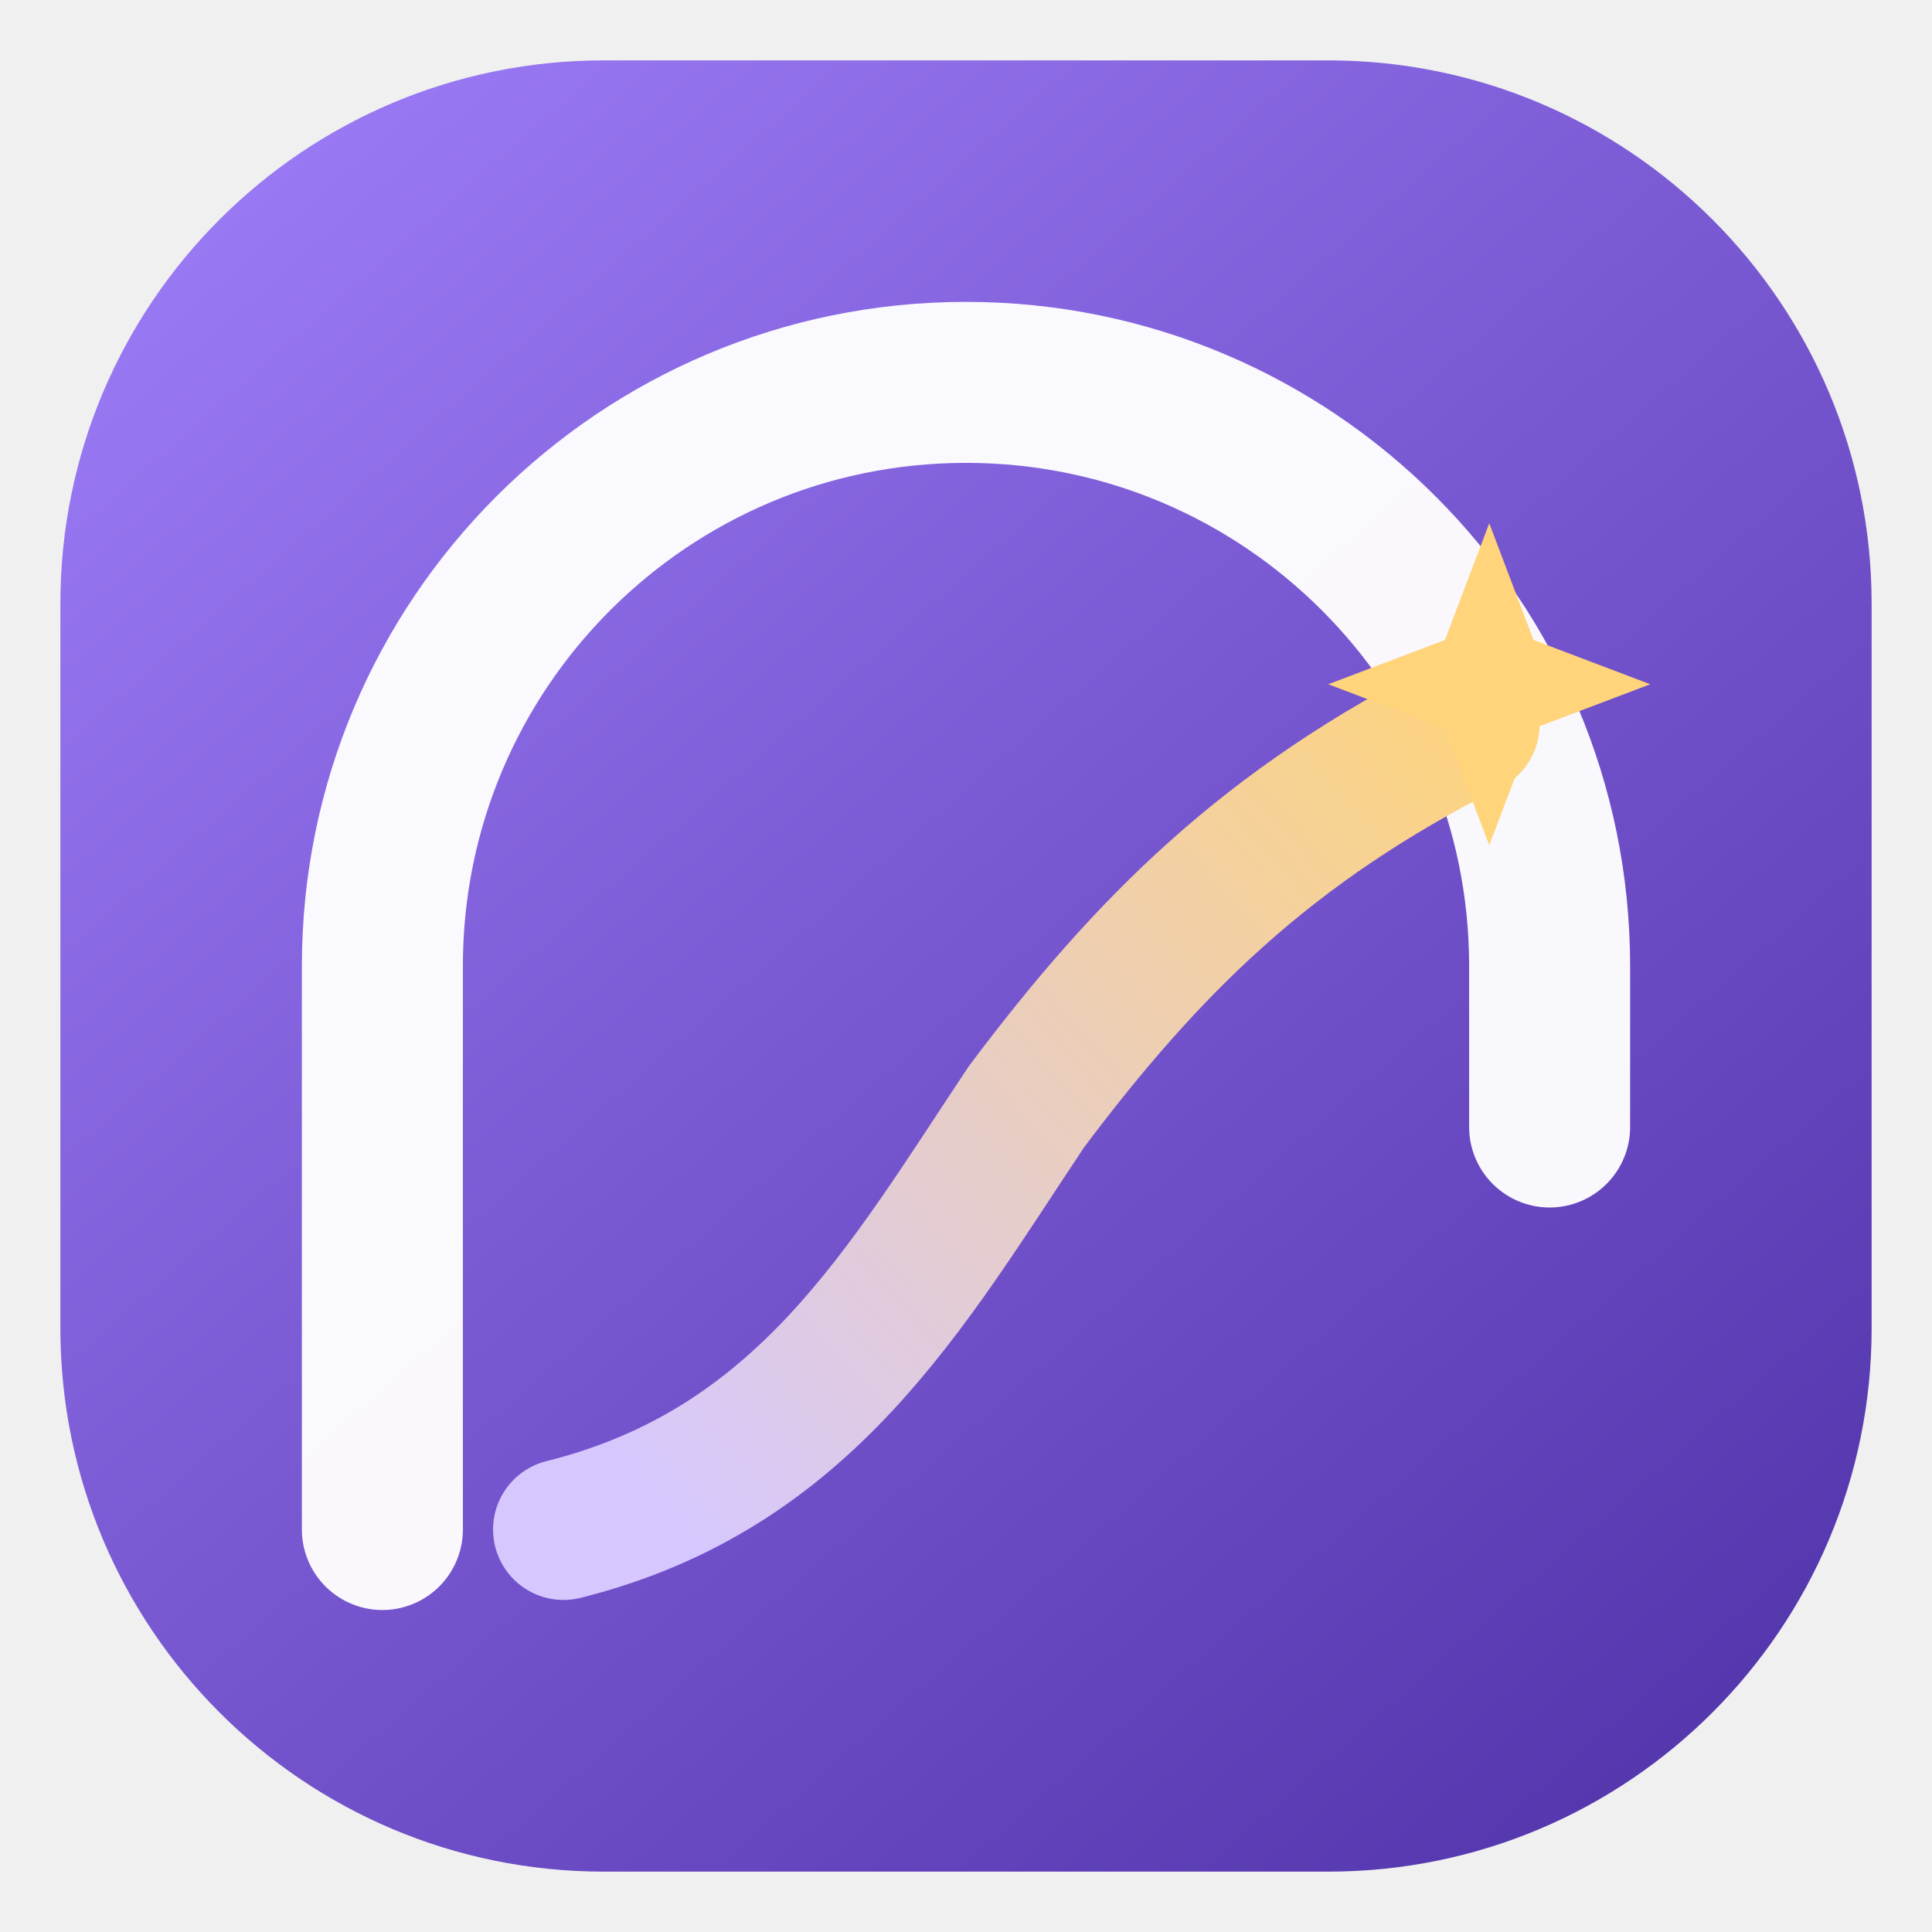
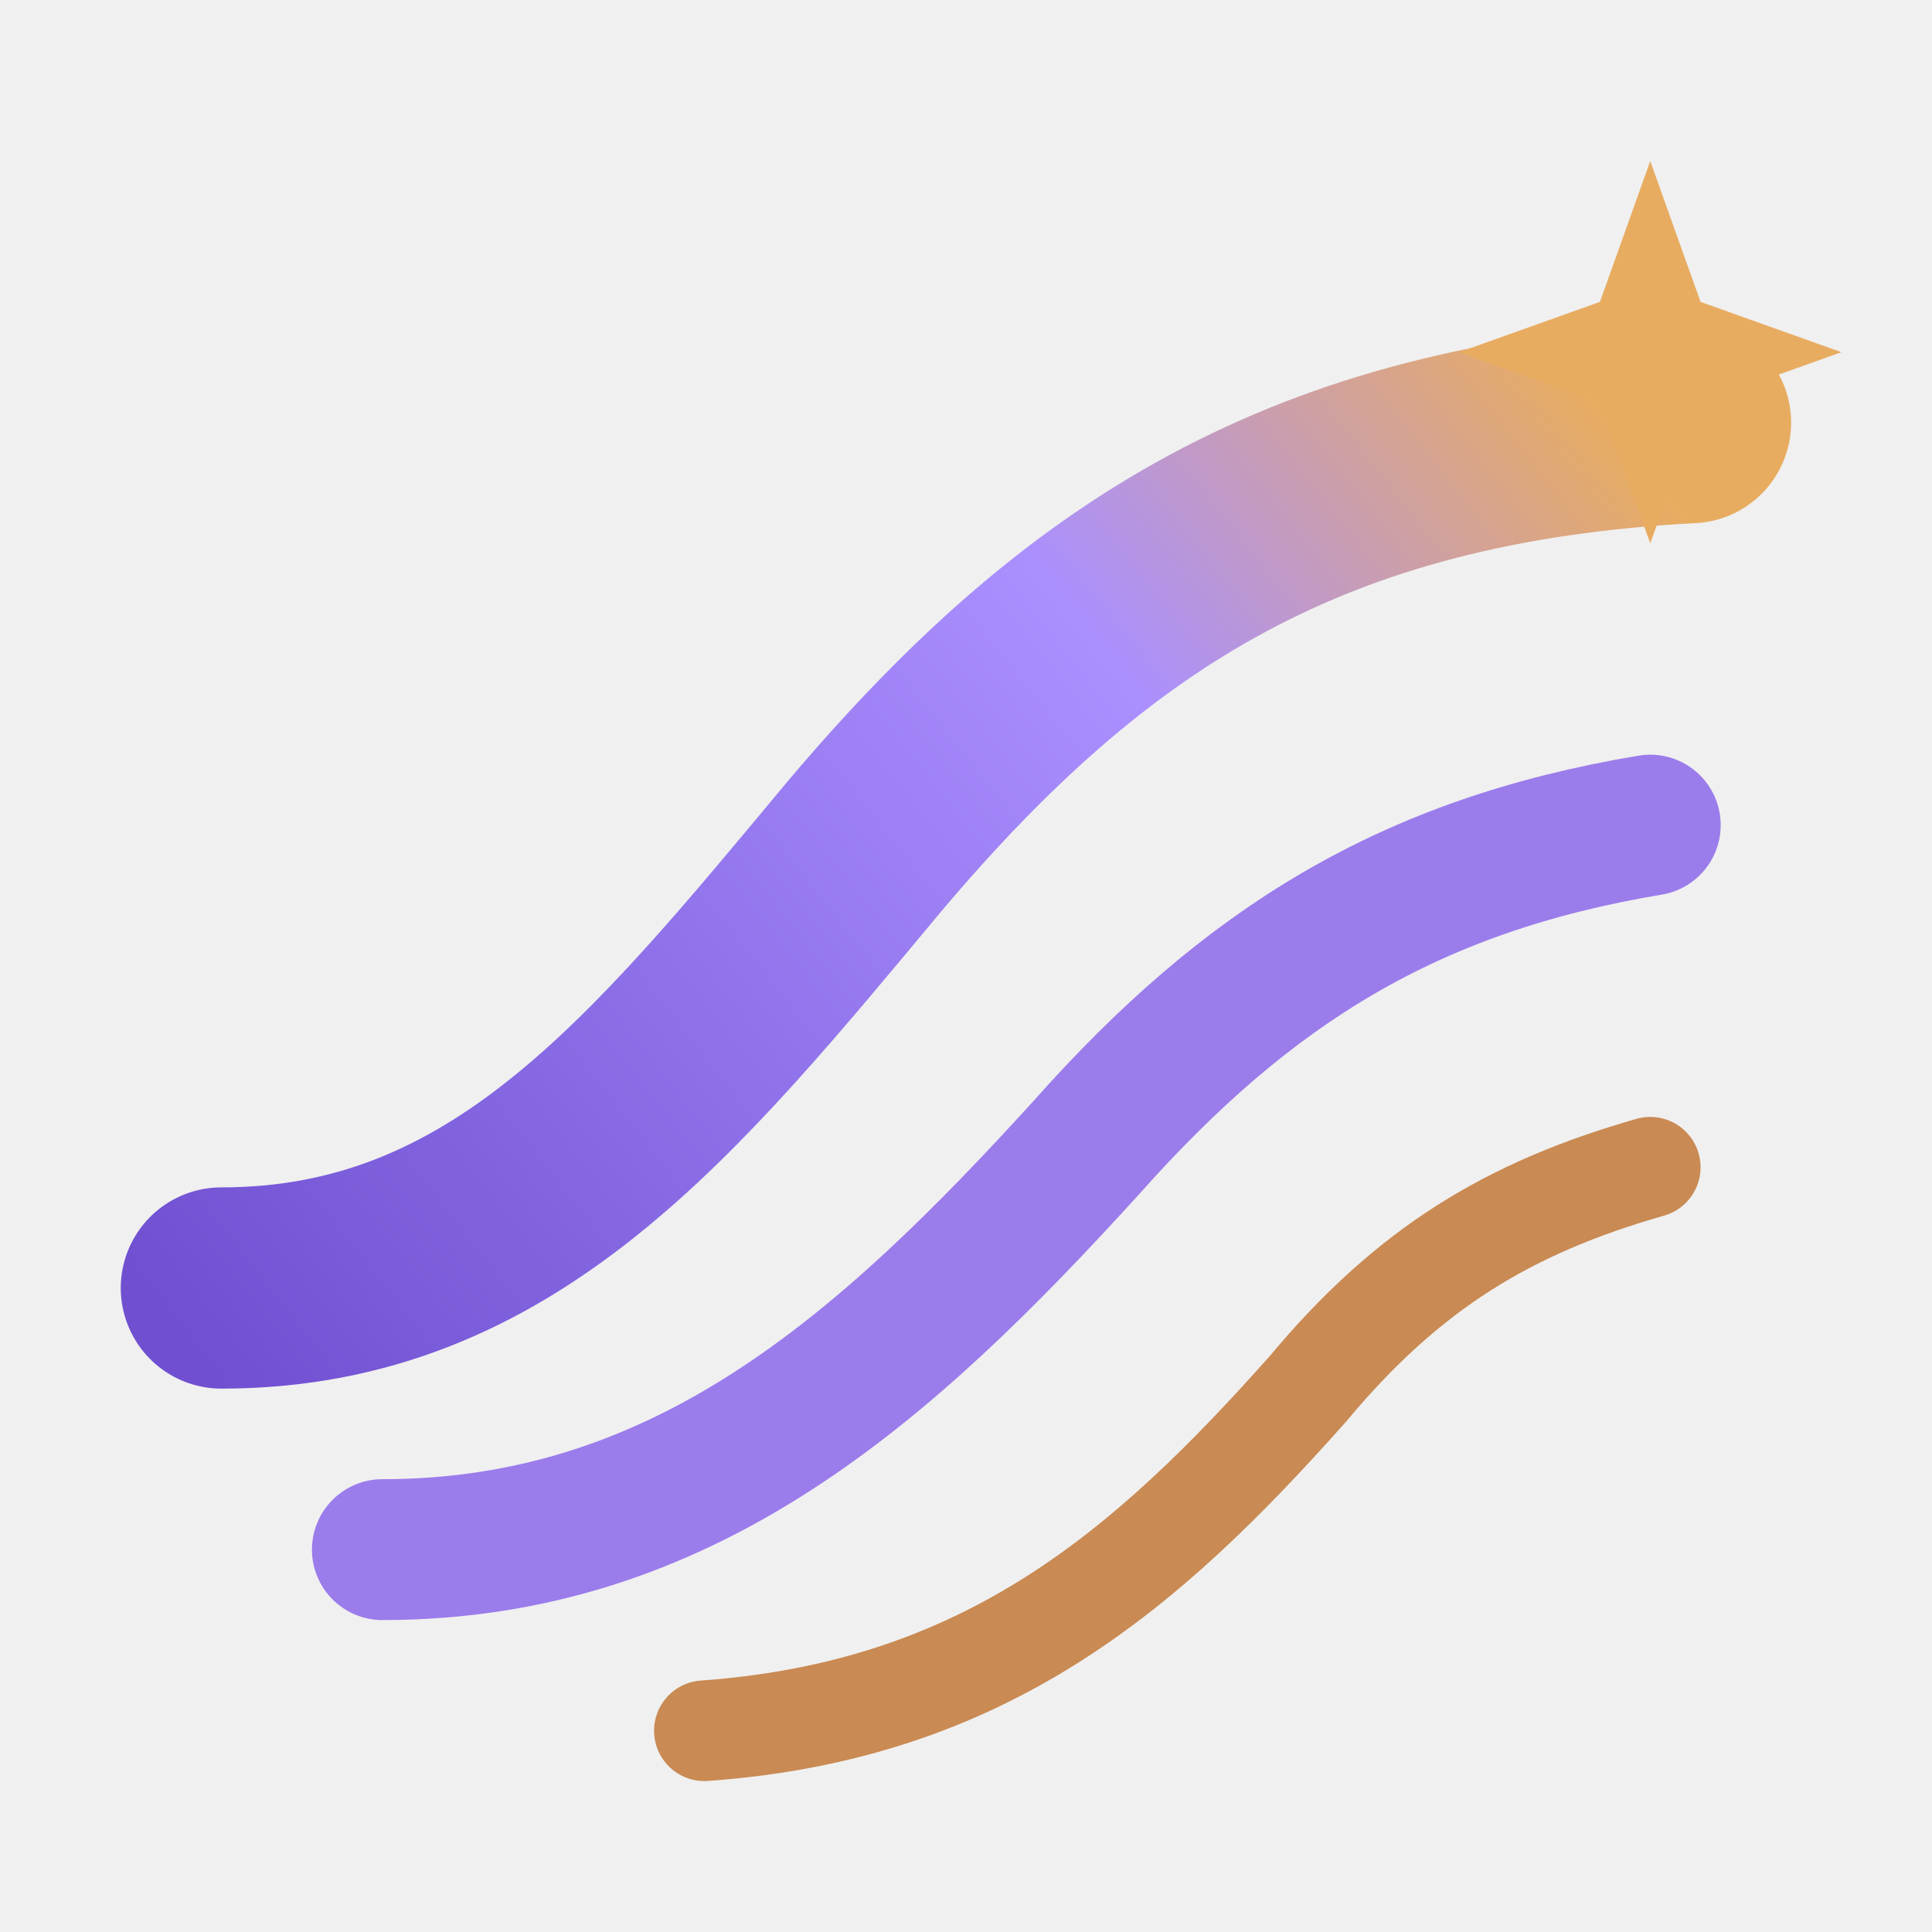
<svg xmlns="http://www.w3.org/2000/svg" viewBox="0 0 96 96" fill="none">
  <defs>
-     <linearGradient id="tile" x1="12" y1="8" x2="84" y2="90" gradientUnits="userSpaceOnUse">
-       <stop stop-color="#9A79F4" />
-       <stop offset="1" stop-color="#5335AC" />
-     </linearGradient>
-     <linearGradient id="path" x1="28" y1="70" x2="72" y2="31" gradientUnits="userSpaceOnUse">
-       <stop stop-color="#D6C8FF" />
-       <stop offset="1" stop-color="#FFD47A" />
+     <linearGradient id="flight" x1="14" y1="73" x2="80" y2="21" gradientUnits="userSpaceOnUse">
+       <stop stop-color="#7050D1" />
+       <stop offset=".68" stop-color="#AA8FFF" />
+       <stop offset="1" stop-color="#E8AC61" />
    </linearGradient>
  </defs>
-   <rect x="3" y="3" width="90" height="90" rx="27" fill="url(#tile)" />
-   <path d="M19 76V48a29 29 0 0 1 58 0v8" stroke="#FFF" stroke-opacity=".96" stroke-width="8" stroke-linecap="round" />
-   <path d="M28 76c12-3 17-12 23-21 6-8 12-14 22-19" stroke="url(#path)" stroke-width="7" stroke-linecap="round" />
-   <path d="m74 26 2.2 5.8L82 34l-5.8 2.2L74 42l-2.2-5.8L66 34l5.8-2.2L74 26Z" fill="#FFD47A" />
+   <path d="M11 64c14 0 22-10 32-22 11-13 22-20 41-21" stroke="url(#flight)" stroke-width="10" stroke-linecap="round" />
+   <path d="M19 77c15 0 25-9 35-20 8-9 16-14 28-16" stroke="#9B7CEB" stroke-width="7" stroke-linecap="round" />
+   <path d="M35 86c14-1 22-8 30-17 5-6 10-9 17-11" stroke="#C98A53" stroke-width="5" stroke-linecap="round" />
+   <path d="m82 8 2.5 7 7 2.5-7 2.5-2.5 7-2.5-7-7-2.5 7-2.5L82 8Z" fill="#E8AC61" />
</svg>
